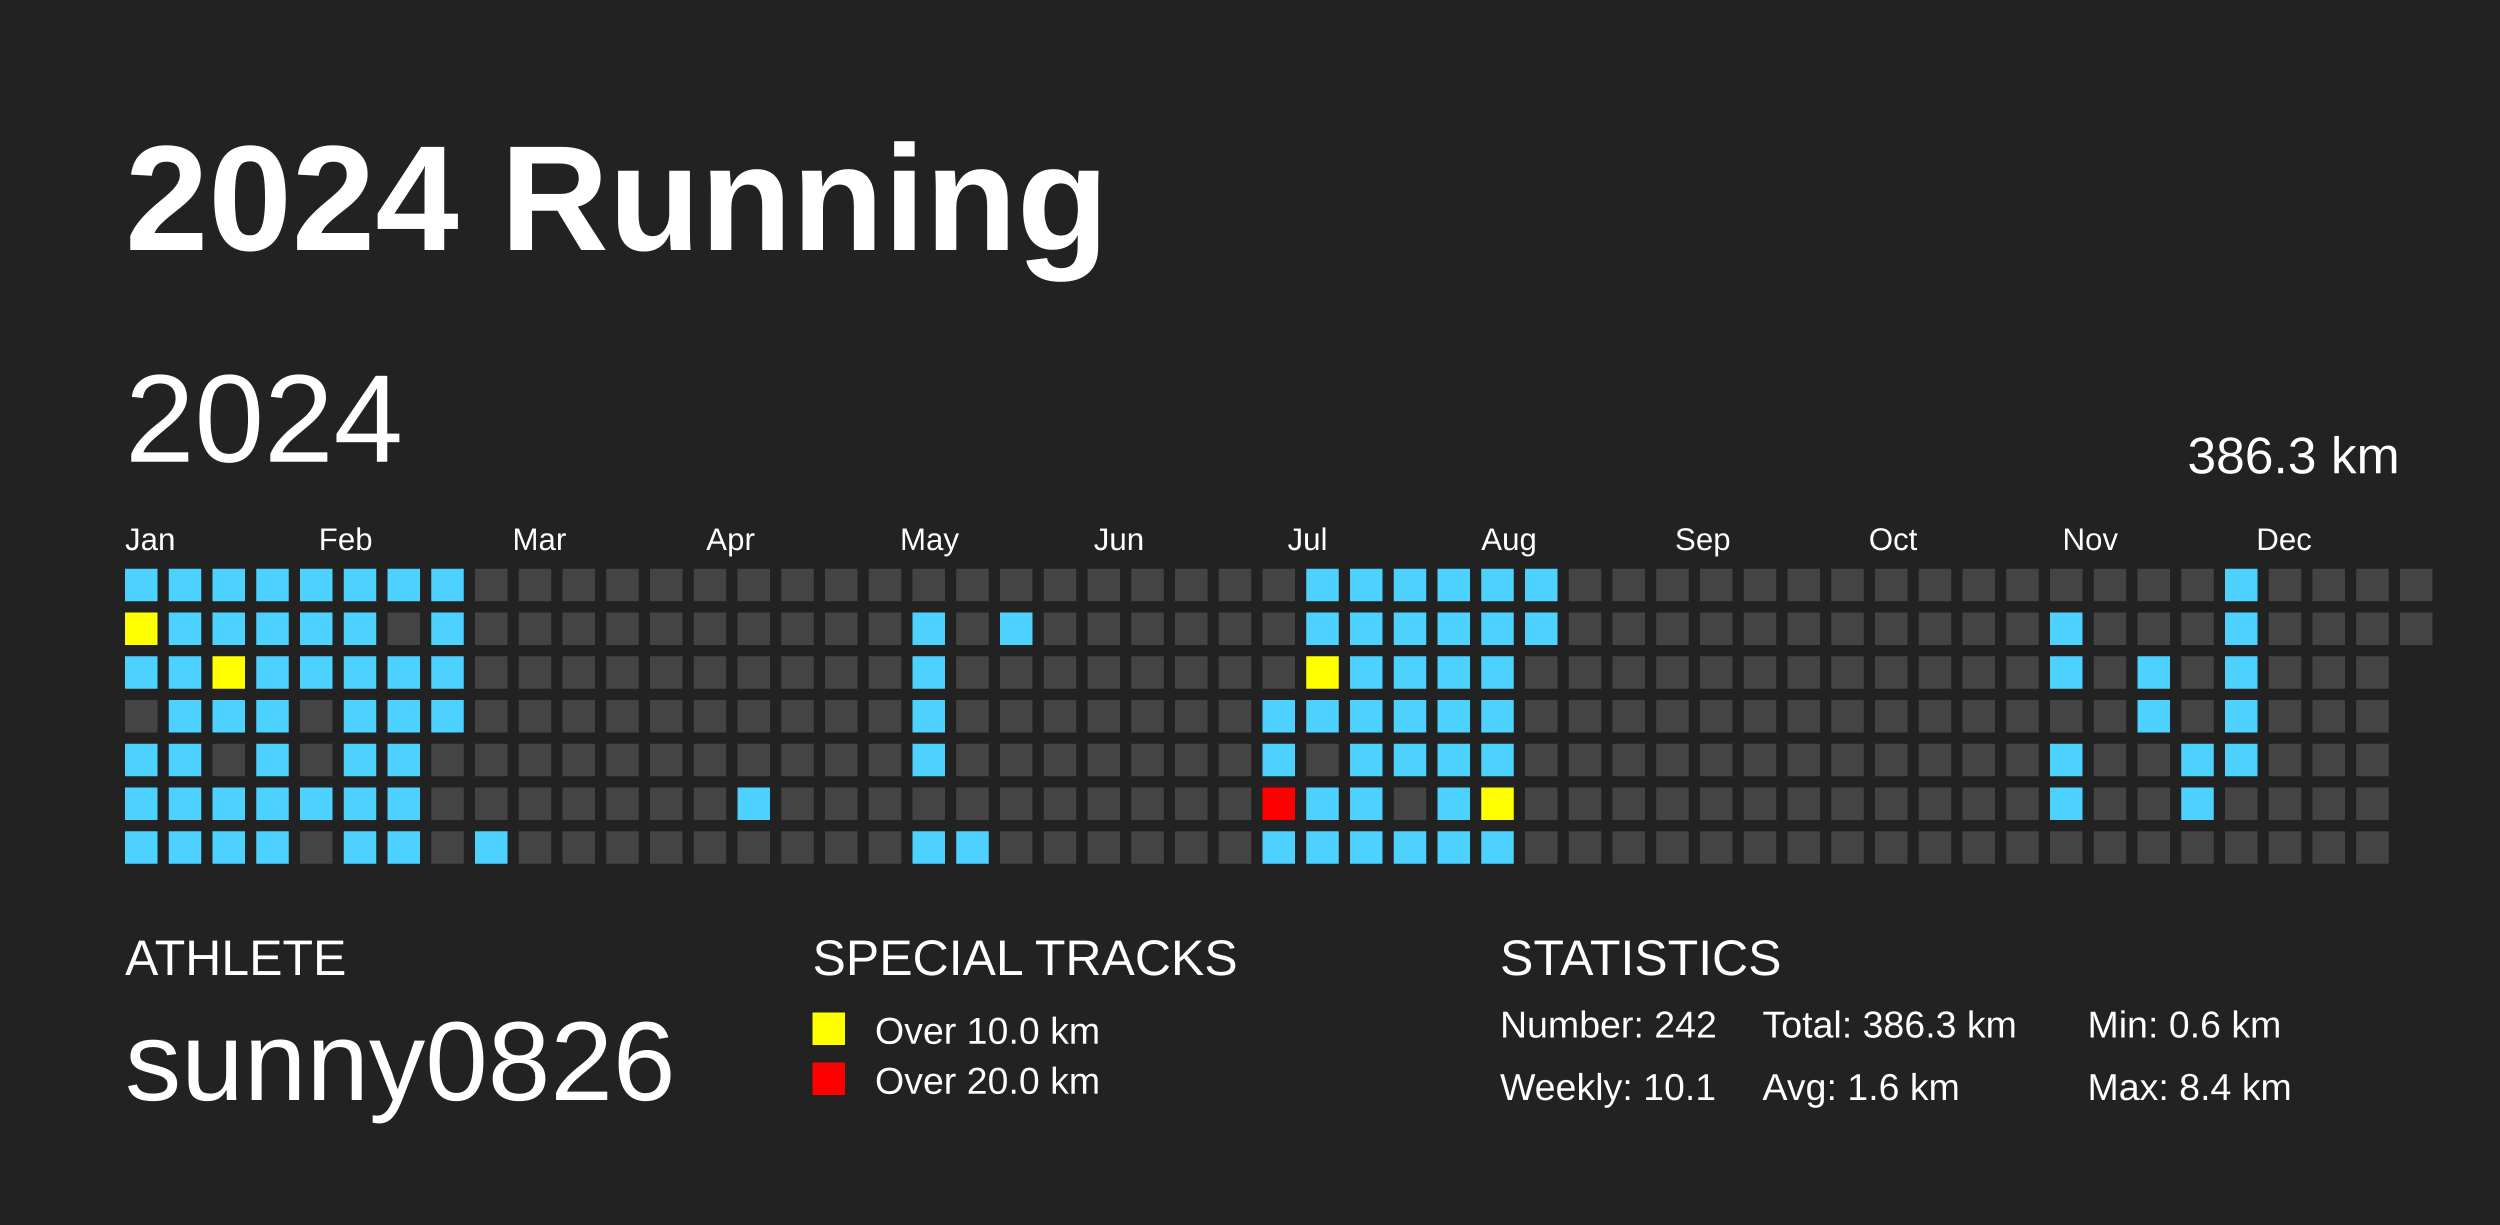
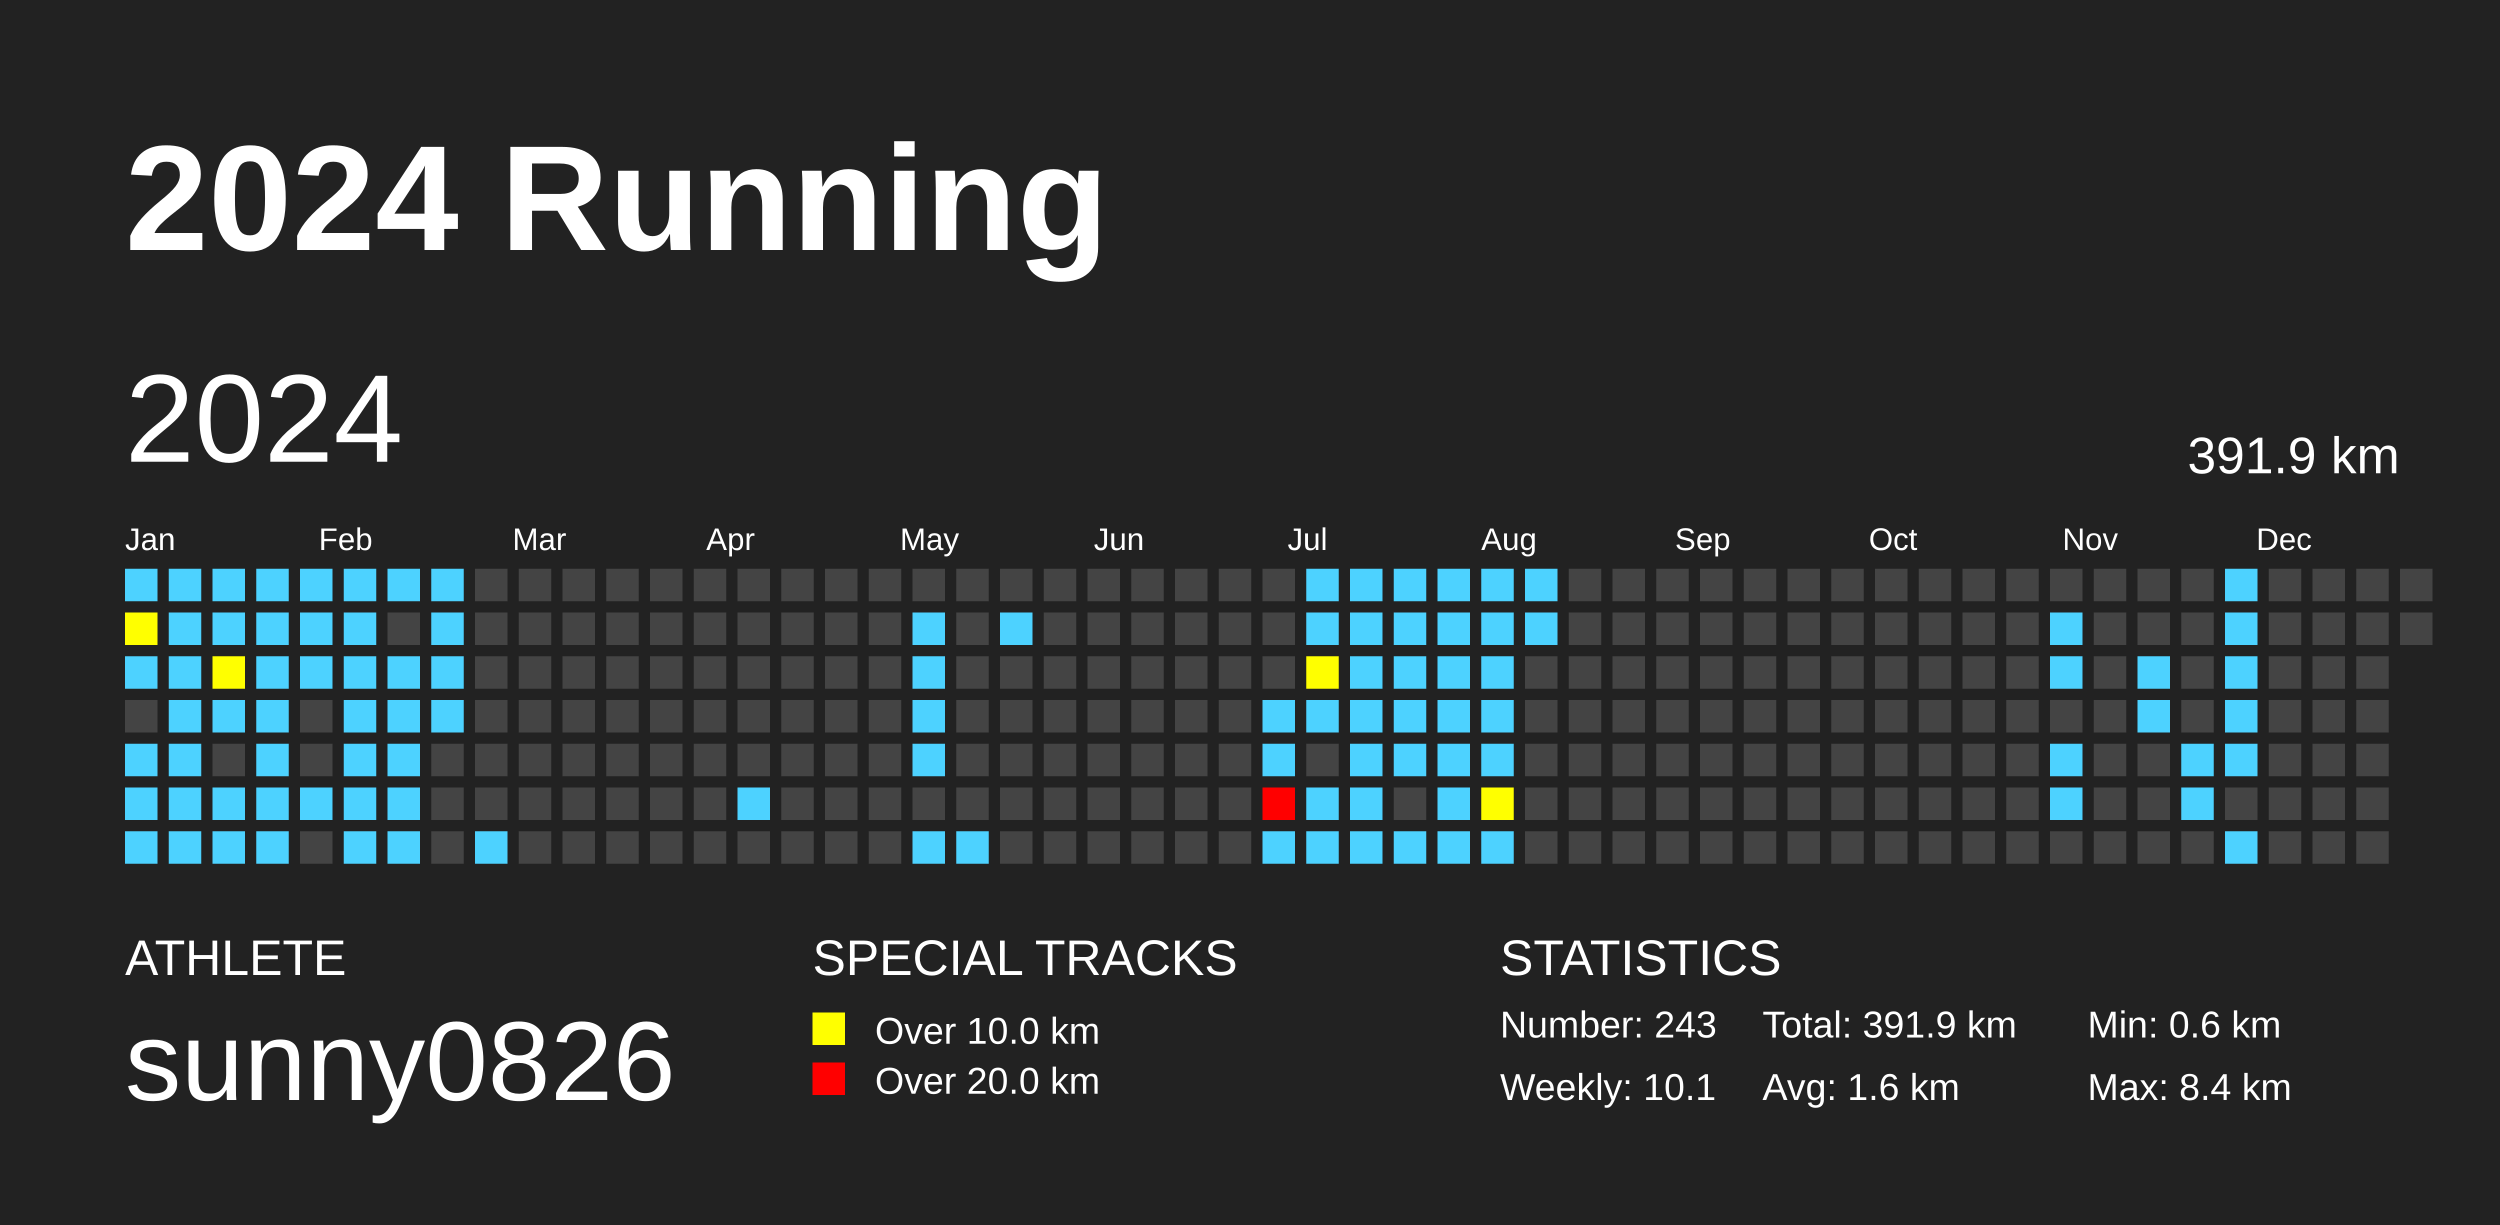
<svg xmlns="http://www.w3.org/2000/svg" baseProfile="full" height="98mm" version="1.1" viewBox="0,0,200,98" width="200mm">
  <defs />
  <rect fill="#222222" height="98" width="200" x="0" y="0" />
  <text fill="#FFFFFF" style="font-size:12px; font-family:Arial; font-weight:bold;" x="10" y="20">2024 Running</text>
  <text fill="#FFFFFF" style="font-size:4px; font-family:Arial" x="10" y="78">ATHLETE</text>
  <text fill="#FFFFFF" style="font-size:9px; font-family:Arial" x="10" y="88">sunny0826</text>
  <text fill="#FFFFFF" style="font-size:4px; font-family:Arial" x="65" y="78">SPECIAL TRACKS</text>
  <rect fill="yellow" height="2.6" width="2.6" x="65" y="81" />
  <text fill="#FFFFFF" style="font-size:3px; font-family:Arial" x="70" y="83.5">Over 10.0 km</text>
  <rect fill="red" height="2.6" width="2.6" x="65" y="85" />
  <text fill="#FFFFFF" style="font-size:3px; font-family:Arial" x="70" y="87.5">Over 20.0 km</text>
  <text fill="#FFFFFF" style="font-size:4px; font-family:Arial" x="120" y="78">STATISTICS</text>
-   <text fill="#FFFFFF" style="font-size:3px; font-family:Arial" x="120" y="83">Number: 242</text>
+   <text fill="#FFFFFF" style="font-size:3px; font-family:Arial" x="120" y="83">Number: 243</text>
  <text fill="#FFFFFF" style="font-size:3px; font-family:Arial" x="120" y="88">Weekly: 10.1</text>
-   <text fill="#FFFFFF" style="font-size:3px; font-family:Arial" x="141" y="83">Total: 386.3 km</text>
+   <text fill="#FFFFFF" style="font-size:3px; font-family:Arial" x="141" y="83">Total: 391.9 km</text>
  <text fill="#FFFFFF" style="font-size:3px; font-family:Arial" x="141" y="88">Avg: 1.6 km</text>
  <text fill="#FFFFFF" style="font-size:3px; font-family:Arial" x="167" y="83">Min: 0.6 km</text>
  <text fill="#FFFFFF" style="font-size:3px; font-family:Arial" x="167" y="88">Max: 8.4 km</text>
  <text dominant-baseline="hanging" fill="#FFFFFF" style="font-size:10.0px; font-family:Arial;" x="10" y="30">2024</text>
-   <text dominant-baseline="hanging" fill="#FFFFFF" style="font-size:4.125px; font-family:Arial;" x="175" y="35">386.3 km</text>
+   <text dominant-baseline="hanging" fill="#FFFFFF" style="font-size:4.125px; font-family:Arial;" x="175" y="35">391.9 km</text>
  <text fill="#FFFFFF" style="font-size:2.5px; font-family:Arial" x="10.0" y="44">Jan</text>
  <text fill="#FFFFFF" style="font-size:2.5px; font-family:Arial" x="25.5" y="44">Feb</text>
  <text fill="#FFFFFF" style="font-size:2.5px; font-family:Arial" x="41.0" y="44">Mar</text>
  <text fill="#FFFFFF" style="font-size:2.5px; font-family:Arial" x="56.5" y="44">Apr</text>
  <text fill="#FFFFFF" style="font-size:2.5px; font-family:Arial" x="72.0" y="44">May</text>
  <text fill="#FFFFFF" style="font-size:2.5px; font-family:Arial" x="87.5" y="44">Jun</text>
  <text fill="#FFFFFF" style="font-size:2.5px; font-family:Arial" x="103.0" y="44">Jul</text>
  <text fill="#FFFFFF" style="font-size:2.5px; font-family:Arial" x="118.5" y="44">Aug</text>
  <text fill="#FFFFFF" style="font-size:2.5px; font-family:Arial" x="134.0" y="44">Sep</text>
  <text fill="#FFFFFF" style="font-size:2.5px; font-family:Arial" x="149.5" y="44">Oct</text>
  <text fill="#FFFFFF" style="font-size:2.5px; font-family:Arial" x="165.0" y="44">Nov</text>
  <text fill="#FFFFFF" style="font-size:2.5px; font-family:Arial" x="180.5" y="44">Dec</text>
  <rect fill="#4DD2FF" height="2.6" width="2.6" x="10.0" y="45.5" />
  <rect fill="yellow" height="2.6" width="2.6" x="10.0" y="49.0" />
  <rect fill="#4DD2FF" height="2.6" width="2.6" x="10.0" y="52.5" />
  <rect fill="#444444" height="2.6" width="2.6" x="10.0" y="56.0" />
  <rect fill="#4DD2FF" height="2.6" width="2.6" x="10.0" y="59.5" />
  <rect fill="#4DD2FF" height="2.6" width="2.6" x="10.0" y="63.0" />
  <rect fill="#4DD2FF" height="2.6" width="2.6" x="10.0" y="66.5" />
  <rect fill="#4DD2FF" height="2.6" width="2.6" x="13.5" y="45.5" />
  <rect fill="#4DD2FF" height="2.6" width="2.6" x="13.5" y="49.0" />
  <rect fill="#4DD2FF" height="2.6" width="2.6" x="13.5" y="52.5" />
  <rect fill="#4DD2FF" height="2.6" width="2.6" x="13.5" y="56.0" />
  <rect fill="#4DD2FF" height="2.6" width="2.6" x="13.5" y="59.5" />
  <rect fill="#4DD2FF" height="2.6" width="2.6" x="13.5" y="63.0" />
  <rect fill="#4DD2FF" height="2.6" width="2.6" x="13.5" y="66.5" />
  <rect fill="#4DD2FF" height="2.6" width="2.6" x="17.0" y="45.5" />
  <rect fill="#4DD2FF" height="2.6" width="2.6" x="17.0" y="49.0" />
  <rect fill="yellow" height="2.6" width="2.6" x="17.0" y="52.5" />
  <rect fill="#4DD2FF" height="2.6" width="2.6" x="17.0" y="56.0" />
  <rect fill="#444444" height="2.6" width="2.6" x="17.0" y="59.5" />
  <rect fill="#4DD2FF" height="2.6" width="2.6" x="17.0" y="63.0" />
  <rect fill="#4DD2FF" height="2.6" width="2.6" x="17.0" y="66.5" />
  <rect fill="#4DD2FF" height="2.6" width="2.6" x="20.5" y="45.5" />
  <rect fill="#4DD2FF" height="2.6" width="2.6" x="20.5" y="49.0" />
  <rect fill="#4DD2FF" height="2.6" width="2.6" x="20.5" y="52.5" />
  <rect fill="#4DD2FF" height="2.6" width="2.6" x="20.5" y="56.0" />
  <rect fill="#4DD2FF" height="2.6" width="2.6" x="20.5" y="59.5" />
  <rect fill="#4DD2FF" height="2.6" width="2.6" x="20.5" y="63.0" />
  <rect fill="#4DD2FF" height="2.6" width="2.6" x="20.5" y="66.5" />
  <rect fill="#4DD2FF" height="2.6" width="2.6" x="24.0" y="45.5" />
  <rect fill="#4DD2FF" height="2.6" width="2.6" x="24.0" y="49.0" />
  <rect fill="#4DD2FF" height="2.6" width="2.6" x="24.0" y="52.5" />
  <rect fill="#444444" height="2.6" width="2.6" x="24.0" y="56.0" />
  <rect fill="#444444" height="2.6" width="2.6" x="24.0" y="59.5" />
  <rect fill="#4DD2FF" height="2.6" width="2.6" x="24.0" y="63.0" />
  <rect fill="#444444" height="2.6" width="2.6" x="24.0" y="66.5" />
  <rect fill="#4DD2FF" height="2.6" width="2.6" x="27.5" y="45.5" />
  <rect fill="#4DD2FF" height="2.6" width="2.6" x="27.5" y="49.0" />
  <rect fill="#4DD2FF" height="2.6" width="2.6" x="27.5" y="52.5" />
  <rect fill="#4DD2FF" height="2.6" width="2.6" x="27.5" y="56.0" />
  <rect fill="#4DD2FF" height="2.6" width="2.6" x="27.5" y="59.5" />
  <rect fill="#4DD2FF" height="2.6" width="2.6" x="27.5" y="63.0" />
  <rect fill="#4DD2FF" height="2.6" width="2.6" x="27.5" y="66.5" />
  <rect fill="#4DD2FF" height="2.6" width="2.6" x="31.0" y="45.5" />
  <rect fill="#444444" height="2.6" width="2.6" x="31.0" y="49.0" />
  <rect fill="#4DD2FF" height="2.6" width="2.6" x="31.0" y="52.5" />
  <rect fill="#4DD2FF" height="2.6" width="2.6" x="31.0" y="56.0" />
  <rect fill="#4DD2FF" height="2.6" width="2.6" x="31.0" y="59.5" />
  <rect fill="#4DD2FF" height="2.6" width="2.6" x="31.0" y="63.0" />
  <rect fill="#4DD2FF" height="2.6" width="2.6" x="31.0" y="66.5" />
  <rect fill="#4DD2FF" height="2.6" width="2.6" x="34.5" y="45.5" />
  <rect fill="#4DD2FF" height="2.6" width="2.6" x="34.5" y="49.0" />
  <rect fill="#4DD2FF" height="2.6" width="2.6" x="34.5" y="52.5" />
  <rect fill="#4DD2FF" height="2.6" width="2.6" x="34.5" y="56.0" />
  <rect fill="#444444" height="2.6" width="2.6" x="34.5" y="59.5" />
  <rect fill="#444444" height="2.6" width="2.6" x="34.5" y="63.0" />
  <rect fill="#444444" height="2.6" width="2.6" x="34.5" y="66.5" />
  <rect fill="#444444" height="2.6" width="2.6" x="38.0" y="45.5" />
  <rect fill="#444444" height="2.6" width="2.6" x="38.0" y="49.0" />
  <rect fill="#444444" height="2.6" width="2.6" x="38.0" y="52.5" />
  <rect fill="#444444" height="2.6" width="2.6" x="38.0" y="56.0" />
  <rect fill="#444444" height="2.6" width="2.6" x="38.0" y="59.5" />
  <rect fill="#444444" height="2.6" width="2.6" x="38.0" y="63.0" />
  <rect fill="#4DD2FF" height="2.6" width="2.6" x="38.0" y="66.5" />
  <rect fill="#444444" height="2.6" width="2.6" x="41.5" y="45.5" />
  <rect fill="#444444" height="2.6" width="2.6" x="41.5" y="49.0" />
  <rect fill="#444444" height="2.6" width="2.6" x="41.5" y="52.5" />
  <rect fill="#444444" height="2.6" width="2.6" x="41.5" y="56.0" />
  <rect fill="#444444" height="2.6" width="2.6" x="41.5" y="59.5" />
  <rect fill="#444444" height="2.6" width="2.6" x="41.5" y="63.0" />
  <rect fill="#444444" height="2.6" width="2.6" x="41.5" y="66.5" />
  <rect fill="#444444" height="2.6" width="2.6" x="45.0" y="45.5" />
  <rect fill="#444444" height="2.6" width="2.6" x="45.0" y="49.0" />
  <rect fill="#444444" height="2.6" width="2.6" x="45.0" y="52.5" />
  <rect fill="#444444" height="2.6" width="2.6" x="45.0" y="56.0" />
  <rect fill="#444444" height="2.6" width="2.6" x="45.0" y="59.5" />
  <rect fill="#444444" height="2.6" width="2.6" x="45.0" y="63.0" />
  <rect fill="#444444" height="2.6" width="2.6" x="45.0" y="66.5" />
  <rect fill="#444444" height="2.6" width="2.6" x="48.5" y="45.5" />
  <rect fill="#444444" height="2.6" width="2.6" x="48.5" y="49.0" />
  <rect fill="#444444" height="2.6" width="2.6" x="48.5" y="52.5" />
  <rect fill="#444444" height="2.6" width="2.6" x="48.5" y="56.0" />
  <rect fill="#444444" height="2.6" width="2.6" x="48.5" y="59.5" />
  <rect fill="#444444" height="2.6" width="2.6" x="48.5" y="63.0" />
  <rect fill="#444444" height="2.6" width="2.6" x="48.5" y="66.5" />
  <rect fill="#444444" height="2.6" width="2.6" x="52.0" y="45.5" />
  <rect fill="#444444" height="2.6" width="2.6" x="52.0" y="49.0" />
  <rect fill="#444444" height="2.6" width="2.6" x="52.0" y="52.5" />
  <rect fill="#444444" height="2.6" width="2.6" x="52.0" y="56.0" />
  <rect fill="#444444" height="2.6" width="2.6" x="52.0" y="59.5" />
  <rect fill="#444444" height="2.6" width="2.6" x="52.0" y="63.0" />
  <rect fill="#444444" height="2.6" width="2.6" x="52.0" y="66.5" />
  <rect fill="#444444" height="2.6" width="2.6" x="55.5" y="45.5" />
  <rect fill="#444444" height="2.6" width="2.6" x="55.5" y="49.0" />
  <rect fill="#444444" height="2.6" width="2.6" x="55.5" y="52.5" />
  <rect fill="#444444" height="2.6" width="2.6" x="55.5" y="56.0" />
  <rect fill="#444444" height="2.6" width="2.6" x="55.5" y="59.5" />
  <rect fill="#444444" height="2.6" width="2.6" x="55.5" y="63.0" />
  <rect fill="#444444" height="2.6" width="2.6" x="55.5" y="66.5" />
  <rect fill="#444444" height="2.6" width="2.6" x="59.0" y="45.5" />
  <rect fill="#444444" height="2.6" width="2.6" x="59.0" y="49.0" />
  <rect fill="#444444" height="2.6" width="2.6" x="59.0" y="52.5" />
  <rect fill="#444444" height="2.6" width="2.6" x="59.0" y="56.0" />
  <rect fill="#444444" height="2.6" width="2.6" x="59.0" y="59.5" />
  <rect fill="#4DD2FF" height="2.6" width="2.6" x="59.0" y="63.0" />
  <rect fill="#444444" height="2.6" width="2.6" x="59.0" y="66.5" />
  <rect fill="#444444" height="2.6" width="2.6" x="62.5" y="45.5" />
  <rect fill="#444444" height="2.6" width="2.6" x="62.5" y="49.0" />
  <rect fill="#444444" height="2.6" width="2.6" x="62.5" y="52.5" />
  <rect fill="#444444" height="2.6" width="2.6" x="62.5" y="56.0" />
  <rect fill="#444444" height="2.6" width="2.6" x="62.5" y="59.5" />
  <rect fill="#444444" height="2.6" width="2.6" x="62.5" y="63.0" />
  <rect fill="#444444" height="2.6" width="2.6" x="62.5" y="66.5" />
  <rect fill="#444444" height="2.6" width="2.6" x="66.0" y="45.5" />
  <rect fill="#444444" height="2.6" width="2.6" x="66.0" y="49.0" />
  <rect fill="#444444" height="2.6" width="2.6" x="66.0" y="52.5" />
  <rect fill="#444444" height="2.6" width="2.6" x="66.0" y="56.0" />
  <rect fill="#444444" height="2.6" width="2.6" x="66.0" y="59.5" />
  <rect fill="#444444" height="2.6" width="2.6" x="66.0" y="63.0" />
  <rect fill="#444444" height="2.6" width="2.6" x="66.0" y="66.5" />
  <rect fill="#444444" height="2.6" width="2.6" x="69.5" y="45.5" />
  <rect fill="#444444" height="2.6" width="2.6" x="69.5" y="49.0" />
  <rect fill="#444444" height="2.6" width="2.6" x="69.5" y="52.5" />
  <rect fill="#444444" height="2.6" width="2.6" x="69.5" y="56.0" />
  <rect fill="#444444" height="2.6" width="2.6" x="69.5" y="59.5" />
  <rect fill="#444444" height="2.6" width="2.6" x="69.5" y="63.0" />
  <rect fill="#444444" height="2.6" width="2.6" x="69.5" y="66.5" />
  <rect fill="#444444" height="2.6" width="2.6" x="73.0" y="45.5" />
  <rect fill="#4DD2FF" height="2.6" width="2.6" x="73.0" y="49.0" />
  <rect fill="#4DD2FF" height="2.6" width="2.6" x="73.0" y="52.5" />
  <rect fill="#4DD2FF" height="2.6" width="2.6" x="73.0" y="56.0" />
  <rect fill="#4DD2FF" height="2.6" width="2.6" x="73.0" y="59.5" />
  <rect fill="#444444" height="2.6" width="2.6" x="73.0" y="63.0" />
  <rect fill="#4DD2FF" height="2.6" width="2.6" x="73.0" y="66.5" />
  <rect fill="#444444" height="2.6" width="2.6" x="76.5" y="45.5" />
  <rect fill="#444444" height="2.6" width="2.6" x="76.5" y="49.0" />
  <rect fill="#444444" height="2.6" width="2.6" x="76.5" y="52.5" />
  <rect fill="#444444" height="2.6" width="2.6" x="76.5" y="56.0" />
  <rect fill="#444444" height="2.6" width="2.6" x="76.5" y="59.5" />
  <rect fill="#444444" height="2.6" width="2.6" x="76.5" y="63.0" />
  <rect fill="#4DD2FF" height="2.6" width="2.6" x="76.5" y="66.5" />
  <rect fill="#444444" height="2.6" width="2.6" x="80.0" y="45.5" />
  <rect fill="#4DD2FF" height="2.6" width="2.6" x="80.0" y="49.0" />
  <rect fill="#444444" height="2.6" width="2.6" x="80.0" y="52.5" />
  <rect fill="#444444" height="2.6" width="2.6" x="80.0" y="56.0" />
  <rect fill="#444444" height="2.6" width="2.6" x="80.0" y="59.5" />
  <rect fill="#444444" height="2.6" width="2.6" x="80.0" y="63.0" />
  <rect fill="#444444" height="2.6" width="2.6" x="80.0" y="66.5" />
  <rect fill="#444444" height="2.6" width="2.6" x="83.5" y="45.5" />
  <rect fill="#444444" height="2.6" width="2.6" x="83.5" y="49.0" />
  <rect fill="#444444" height="2.6" width="2.6" x="83.5" y="52.5" />
  <rect fill="#444444" height="2.6" width="2.6" x="83.5" y="56.0" />
  <rect fill="#444444" height="2.6" width="2.6" x="83.5" y="59.5" />
  <rect fill="#444444" height="2.6" width="2.6" x="83.5" y="63.0" />
  <rect fill="#444444" height="2.6" width="2.6" x="83.5" y="66.5" />
  <rect fill="#444444" height="2.6" width="2.6" x="87.0" y="45.5" />
  <rect fill="#444444" height="2.6" width="2.6" x="87.0" y="49.0" />
  <rect fill="#444444" height="2.6" width="2.6" x="87.0" y="52.5" />
  <rect fill="#444444" height="2.6" width="2.6" x="87.0" y="56.0" />
  <rect fill="#444444" height="2.6" width="2.6" x="87.0" y="59.5" />
  <rect fill="#444444" height="2.6" width="2.6" x="87.0" y="63.0" />
  <rect fill="#444444" height="2.6" width="2.6" x="87.0" y="66.5" />
  <rect fill="#444444" height="2.6" width="2.6" x="90.5" y="45.5" />
  <rect fill="#444444" height="2.6" width="2.6" x="90.5" y="49.0" />
  <rect fill="#444444" height="2.6" width="2.6" x="90.5" y="52.5" />
  <rect fill="#444444" height="2.6" width="2.6" x="90.5" y="56.0" />
  <rect fill="#444444" height="2.6" width="2.6" x="90.5" y="59.5" />
  <rect fill="#444444" height="2.6" width="2.6" x="90.5" y="63.0" />
  <rect fill="#444444" height="2.6" width="2.6" x="90.5" y="66.5" />
  <rect fill="#444444" height="2.6" width="2.6" x="94.0" y="45.5" />
  <rect fill="#444444" height="2.6" width="2.6" x="94.0" y="49.0" />
  <rect fill="#444444" height="2.6" width="2.6" x="94.0" y="52.5" />
  <rect fill="#444444" height="2.6" width="2.6" x="94.0" y="56.0" />
  <rect fill="#444444" height="2.6" width="2.6" x="94.0" y="59.5" />
  <rect fill="#444444" height="2.6" width="2.6" x="94.0" y="63.0" />
  <rect fill="#444444" height="2.6" width="2.6" x="94.0" y="66.5" />
  <rect fill="#444444" height="2.6" width="2.6" x="97.5" y="45.5" />
  <rect fill="#444444" height="2.6" width="2.6" x="97.5" y="49.0" />
  <rect fill="#444444" height="2.6" width="2.6" x="97.5" y="52.5" />
  <rect fill="#444444" height="2.6" width="2.6" x="97.5" y="56.0" />
  <rect fill="#444444" height="2.6" width="2.6" x="97.5" y="59.5" />
  <rect fill="#444444" height="2.6" width="2.6" x="97.5" y="63.0" />
  <rect fill="#444444" height="2.6" width="2.6" x="97.5" y="66.5" />
  <rect fill="#444444" height="2.6" width="2.6" x="101.0" y="45.5" />
  <rect fill="#444444" height="2.6" width="2.6" x="101.0" y="49.0" />
  <rect fill="#444444" height="2.6" width="2.6" x="101.0" y="52.5" />
  <rect fill="#4DD2FF" height="2.6" width="2.6" x="101.0" y="56.0" />
  <rect fill="#4DD2FF" height="2.6" width="2.6" x="101.0" y="59.5" />
  <rect fill="red" height="2.6" width="2.6" x="101.0" y="63.0" />
  <rect fill="#4DD2FF" height="2.6" width="2.6" x="101.0" y="66.5" />
  <rect fill="#4DD2FF" height="2.6" width="2.6" x="104.5" y="45.5" />
  <rect fill="#4DD2FF" height="2.6" width="2.6" x="104.5" y="49.0" />
  <rect fill="yellow" height="2.6" width="2.6" x="104.5" y="52.5" />
  <rect fill="#4DD2FF" height="2.6" width="2.6" x="104.5" y="56.0" />
  <rect fill="#444444" height="2.6" width="2.6" x="104.5" y="59.5" />
  <rect fill="#4DD2FF" height="2.6" width="2.6" x="104.5" y="63.0" />
  <rect fill="#4DD2FF" height="2.6" width="2.6" x="104.5" y="66.5" />
  <rect fill="#4DD2FF" height="2.6" width="2.6" x="108.0" y="45.5" />
  <rect fill="#4DD2FF" height="2.6" width="2.6" x="108.0" y="49.0" />
  <rect fill="#4DD2FF" height="2.6" width="2.6" x="108.0" y="52.5" />
  <rect fill="#4DD2FF" height="2.6" width="2.6" x="108.0" y="56.0" />
  <rect fill="#4DD2FF" height="2.6" width="2.6" x="108.0" y="59.5" />
  <rect fill="#4DD2FF" height="2.6" width="2.6" x="108.0" y="63.0" />
  <rect fill="#4DD2FF" height="2.6" width="2.6" x="108.0" y="66.5" />
  <rect fill="#4DD2FF" height="2.6" width="2.6" x="111.5" y="45.5" />
  <rect fill="#4DD2FF" height="2.6" width="2.6" x="111.5" y="49.0" />
  <rect fill="#4DD2FF" height="2.6" width="2.6" x="111.5" y="52.5" />
  <rect fill="#4DD2FF" height="2.6" width="2.6" x="111.5" y="56.0" />
  <rect fill="#4DD2FF" height="2.6" width="2.6" x="111.5" y="59.5" />
  <rect fill="#444444" height="2.6" width="2.6" x="111.5" y="63.0" />
  <rect fill="#4DD2FF" height="2.6" width="2.6" x="111.5" y="66.5" />
  <rect fill="#4DD2FF" height="2.6" width="2.6" x="115.0" y="45.5" />
  <rect fill="#4DD2FF" height="2.6" width="2.6" x="115.0" y="49.0" />
  <rect fill="#4DD2FF" height="2.6" width="2.6" x="115.0" y="52.5" />
  <rect fill="#4DD2FF" height="2.6" width="2.6" x="115.0" y="56.0" />
  <rect fill="#4DD2FF" height="2.6" width="2.6" x="115.0" y="59.5" />
  <rect fill="#4DD2FF" height="2.6" width="2.6" x="115.0" y="63.0" />
  <rect fill="#4DD2FF" height="2.6" width="2.6" x="115.0" y="66.5" />
  <rect fill="#4DD2FF" height="2.6" width="2.6" x="118.5" y="45.5" />
  <rect fill="#4DD2FF" height="2.6" width="2.6" x="118.5" y="49.0" />
  <rect fill="#4DD2FF" height="2.6" width="2.6" x="118.5" y="52.5" />
  <rect fill="#4DD2FF" height="2.6" width="2.6" x="118.5" y="56.0" />
  <rect fill="#4DD2FF" height="2.6" width="2.6" x="118.5" y="59.5" />
  <rect fill="yellow" height="2.6" width="2.6" x="118.5" y="63.0" />
  <rect fill="#4DD2FF" height="2.6" width="2.6" x="118.5" y="66.5" />
  <rect fill="#4DD2FF" height="2.6" width="2.6" x="122.0" y="45.5" />
  <rect fill="#4DD2FF" height="2.6" width="2.6" x="122.0" y="49.0" />
  <rect fill="#444444" height="2.6" width="2.6" x="122.0" y="52.5" />
  <rect fill="#444444" height="2.6" width="2.6" x="122.0" y="56.0" />
  <rect fill="#444444" height="2.6" width="2.6" x="122.0" y="59.5" />
  <rect fill="#444444" height="2.6" width="2.6" x="122.0" y="63.0" />
  <rect fill="#444444" height="2.6" width="2.6" x="122.0" y="66.5" />
  <rect fill="#444444" height="2.6" width="2.6" x="125.5" y="45.5" />
  <rect fill="#444444" height="2.6" width="2.6" x="125.5" y="49.0" />
  <rect fill="#444444" height="2.6" width="2.6" x="125.5" y="52.5" />
  <rect fill="#444444" height="2.6" width="2.6" x="125.5" y="56.0" />
  <rect fill="#444444" height="2.6" width="2.6" x="125.5" y="59.5" />
  <rect fill="#444444" height="2.6" width="2.6" x="125.5" y="63.0" />
  <rect fill="#444444" height="2.6" width="2.6" x="125.5" y="66.5" />
  <rect fill="#444444" height="2.6" width="2.6" x="129.0" y="45.5" />
  <rect fill="#444444" height="2.6" width="2.6" x="129.0" y="49.0" />
  <rect fill="#444444" height="2.6" width="2.6" x="129.0" y="52.5" />
  <rect fill="#444444" height="2.6" width="2.6" x="129.0" y="56.0" />
  <rect fill="#444444" height="2.6" width="2.6" x="129.0" y="59.5" />
  <rect fill="#444444" height="2.6" width="2.6" x="129.0" y="63.0" />
  <rect fill="#444444" height="2.6" width="2.6" x="129.0" y="66.5" />
  <rect fill="#444444" height="2.6" width="2.6" x="132.5" y="45.5" />
  <rect fill="#444444" height="2.6" width="2.6" x="132.5" y="49.0" />
  <rect fill="#444444" height="2.6" width="2.6" x="132.5" y="52.5" />
  <rect fill="#444444" height="2.6" width="2.6" x="132.5" y="56.0" />
  <rect fill="#444444" height="2.6" width="2.6" x="132.5" y="59.5" />
  <rect fill="#444444" height="2.6" width="2.6" x="132.5" y="63.0" />
  <rect fill="#444444" height="2.6" width="2.6" x="132.5" y="66.5" />
  <rect fill="#444444" height="2.6" width="2.6" x="136.0" y="45.5" />
  <rect fill="#444444" height="2.6" width="2.6" x="136.0" y="49.0" />
  <rect fill="#444444" height="2.6" width="2.6" x="136.0" y="52.5" />
  <rect fill="#444444" height="2.6" width="2.6" x="136.0" y="56.0" />
  <rect fill="#444444" height="2.6" width="2.6" x="136.0" y="59.5" />
  <rect fill="#444444" height="2.6" width="2.6" x="136.0" y="63.0" />
  <rect fill="#444444" height="2.6" width="2.6" x="136.0" y="66.5" />
  <rect fill="#444444" height="2.6" width="2.6" x="139.5" y="45.5" />
  <rect fill="#444444" height="2.6" width="2.6" x="139.5" y="49.0" />
  <rect fill="#444444" height="2.6" width="2.6" x="139.5" y="52.5" />
  <rect fill="#444444" height="2.6" width="2.6" x="139.5" y="56.0" />
  <rect fill="#444444" height="2.6" width="2.6" x="139.5" y="59.5" />
  <rect fill="#444444" height="2.6" width="2.6" x="139.5" y="63.0" />
  <rect fill="#444444" height="2.6" width="2.6" x="139.5" y="66.5" />
  <rect fill="#444444" height="2.6" width="2.6" x="143.0" y="45.5" />
  <rect fill="#444444" height="2.6" width="2.6" x="143.0" y="49.0" />
  <rect fill="#444444" height="2.6" width="2.6" x="143.0" y="52.5" />
  <rect fill="#444444" height="2.6" width="2.6" x="143.0" y="56.0" />
  <rect fill="#444444" height="2.6" width="2.6" x="143.0" y="59.5" />
  <rect fill="#444444" height="2.6" width="2.6" x="143.0" y="63.0" />
  <rect fill="#444444" height="2.6" width="2.6" x="143.0" y="66.5" />
  <rect fill="#444444" height="2.6" width="2.6" x="146.5" y="45.5" />
  <rect fill="#444444" height="2.6" width="2.6" x="146.5" y="49.0" />
  <rect fill="#444444" height="2.6" width="2.6" x="146.5" y="52.5" />
  <rect fill="#444444" height="2.6" width="2.6" x="146.5" y="56.0" />
  <rect fill="#444444" height="2.6" width="2.6" x="146.5" y="59.5" />
  <rect fill="#444444" height="2.6" width="2.6" x="146.5" y="63.0" />
  <rect fill="#444444" height="2.6" width="2.6" x="146.5" y="66.5" />
  <rect fill="#444444" height="2.6" width="2.6" x="150.0" y="45.5" />
  <rect fill="#444444" height="2.6" width="2.6" x="150.0" y="49.0" />
  <rect fill="#444444" height="2.6" width="2.6" x="150.0" y="52.5" />
  <rect fill="#444444" height="2.6" width="2.6" x="150.0" y="56.0" />
  <rect fill="#444444" height="2.6" width="2.6" x="150.0" y="59.5" />
  <rect fill="#444444" height="2.6" width="2.6" x="150.0" y="63.0" />
  <rect fill="#444444" height="2.6" width="2.6" x="150.0" y="66.5" />
  <rect fill="#444444" height="2.6" width="2.6" x="153.5" y="45.5" />
  <rect fill="#444444" height="2.6" width="2.6" x="153.5" y="49.0" />
  <rect fill="#444444" height="2.6" width="2.6" x="153.5" y="52.5" />
  <rect fill="#444444" height="2.6" width="2.6" x="153.5" y="56.0" />
  <rect fill="#444444" height="2.6" width="2.6" x="153.5" y="59.5" />
  <rect fill="#444444" height="2.6" width="2.6" x="153.5" y="63.0" />
  <rect fill="#444444" height="2.6" width="2.6" x="153.5" y="66.5" />
  <rect fill="#444444" height="2.6" width="2.6" x="157.0" y="45.5" />
  <rect fill="#444444" height="2.6" width="2.6" x="157.0" y="49.0" />
  <rect fill="#444444" height="2.6" width="2.6" x="157.0" y="52.5" />
  <rect fill="#444444" height="2.6" width="2.6" x="157.0" y="56.0" />
  <rect fill="#444444" height="2.6" width="2.6" x="157.0" y="59.5" />
  <rect fill="#444444" height="2.6" width="2.6" x="157.0" y="63.0" />
  <rect fill="#444444" height="2.6" width="2.6" x="157.0" y="66.5" />
  <rect fill="#444444" height="2.6" width="2.6" x="160.5" y="45.5" />
  <rect fill="#444444" height="2.6" width="2.6" x="160.5" y="49.0" />
  <rect fill="#444444" height="2.6" width="2.6" x="160.5" y="52.5" />
  <rect fill="#444444" height="2.6" width="2.6" x="160.5" y="56.0" />
  <rect fill="#444444" height="2.6" width="2.6" x="160.5" y="59.5" />
  <rect fill="#444444" height="2.6" width="2.6" x="160.5" y="63.0" />
  <rect fill="#444444" height="2.6" width="2.6" x="160.5" y="66.5" />
  <rect fill="#444444" height="2.6" width="2.6" x="164.0" y="45.5" />
  <rect fill="#4DD2FF" height="2.6" width="2.6" x="164.0" y="49.0" />
  <rect fill="#4DD2FF" height="2.6" width="2.6" x="164.0" y="52.5" />
  <rect fill="#444444" height="2.6" width="2.6" x="164.0" y="56.0" />
  <rect fill="#4DD2FF" height="2.6" width="2.6" x="164.0" y="59.5" />
  <rect fill="#4DD2FF" height="2.6" width="2.6" x="164.0" y="63.0" />
  <rect fill="#444444" height="2.6" width="2.6" x="164.0" y="66.5" />
  <rect fill="#444444" height="2.6" width="2.6" x="167.5" y="45.5" />
  <rect fill="#444444" height="2.6" width="2.6" x="167.5" y="49.0" />
  <rect fill="#444444" height="2.6" width="2.6" x="167.5" y="52.5" />
  <rect fill="#444444" height="2.6" width="2.6" x="167.5" y="56.0" />
  <rect fill="#444444" height="2.6" width="2.6" x="167.5" y="59.5" />
  <rect fill="#444444" height="2.6" width="2.6" x="167.5" y="63.0" />
  <rect fill="#444444" height="2.6" width="2.6" x="167.5" y="66.5" />
  <rect fill="#444444" height="2.6" width="2.6" x="171.0" y="45.5" />
  <rect fill="#444444" height="2.6" width="2.6" x="171.0" y="49.0" />
  <rect fill="#4DD2FF" height="2.6" width="2.6" x="171.0" y="52.5" />
  <rect fill="#4DD2FF" height="2.6" width="2.6" x="171.0" y="56.0" />
  <rect fill="#444444" height="2.6" width="2.6" x="171.0" y="59.5" />
  <rect fill="#444444" height="2.6" width="2.6" x="171.0" y="63.0" />
  <rect fill="#444444" height="2.6" width="2.6" x="171.0" y="66.5" />
  <rect fill="#444444" height="2.6" width="2.6" x="174.5" y="45.5" />
  <rect fill="#444444" height="2.6" width="2.6" x="174.5" y="49.0" />
  <rect fill="#444444" height="2.6" width="2.6" x="174.5" y="52.5" />
  <rect fill="#444444" height="2.6" width="2.6" x="174.5" y="56.0" />
  <rect fill="#4DD2FF" height="2.6" width="2.6" x="174.5" y="59.5" />
  <rect fill="#4DD2FF" height="2.6" width="2.6" x="174.5" y="63.0" />
  <rect fill="#444444" height="2.6" width="2.6" x="174.5" y="66.5" />
  <rect fill="#4DD2FF" height="2.6" width="2.6" x="178.0" y="45.5" />
  <rect fill="#4DD2FF" height="2.6" width="2.6" x="178.0" y="49.0" />
  <rect fill="#4DD2FF" height="2.6" width="2.6" x="178.0" y="52.5" />
  <rect fill="#4DD2FF" height="2.6" width="2.6" x="178.0" y="56.0" />
  <rect fill="#4DD2FF" height="2.6" width="2.6" x="178.0" y="59.5" />
  <rect fill="#444444" height="2.6" width="2.6" x="178.0" y="63.0" />
-   <rect fill="#444444" height="2.6" width="2.6" x="178.0" y="66.5" />
+   <rect fill="#4DD2FF" height="2.6" width="2.6" x="178.0" y="66.5" />
  <rect fill="#444444" height="2.6" width="2.6" x="181.5" y="45.5" />
  <rect fill="#444444" height="2.6" width="2.6" x="181.5" y="49.0" />
  <rect fill="#444444" height="2.6" width="2.6" x="181.5" y="52.5" />
  <rect fill="#444444" height="2.6" width="2.6" x="181.5" y="56.0" />
  <rect fill="#444444" height="2.6" width="2.6" x="181.5" y="59.5" />
  <rect fill="#444444" height="2.6" width="2.6" x="181.5" y="63.0" />
  <rect fill="#444444" height="2.6" width="2.6" x="181.5" y="66.5" />
  <rect fill="#444444" height="2.6" width="2.6" x="185.0" y="45.5" />
  <rect fill="#444444" height="2.6" width="2.6" x="185.0" y="49.0" />
  <rect fill="#444444" height="2.6" width="2.6" x="185.0" y="52.5" />
  <rect fill="#444444" height="2.6" width="2.6" x="185.0" y="56.0" />
  <rect fill="#444444" height="2.6" width="2.6" x="185.0" y="59.5" />
  <rect fill="#444444" height="2.6" width="2.6" x="185.0" y="63.0" />
  <rect fill="#444444" height="2.6" width="2.6" x="185.0" y="66.5" />
  <rect fill="#444444" height="2.6" width="2.6" x="188.5" y="45.5" />
  <rect fill="#444444" height="2.6" width="2.6" x="188.5" y="49.0" />
  <rect fill="#444444" height="2.6" width="2.6" x="188.5" y="52.5" />
  <rect fill="#444444" height="2.6" width="2.6" x="188.5" y="56.0" />
  <rect fill="#444444" height="2.6" width="2.6" x="188.5" y="59.5" />
  <rect fill="#444444" height="2.6" width="2.6" x="188.5" y="63.0" />
  <rect fill="#444444" height="2.6" width="2.6" x="188.5" y="66.5" />
  <rect fill="#444444" height="2.6" width="2.6" x="192.0" y="45.5" />
  <rect fill="#444444" height="2.6" width="2.6" x="192.0" y="49.0" />
</svg>
